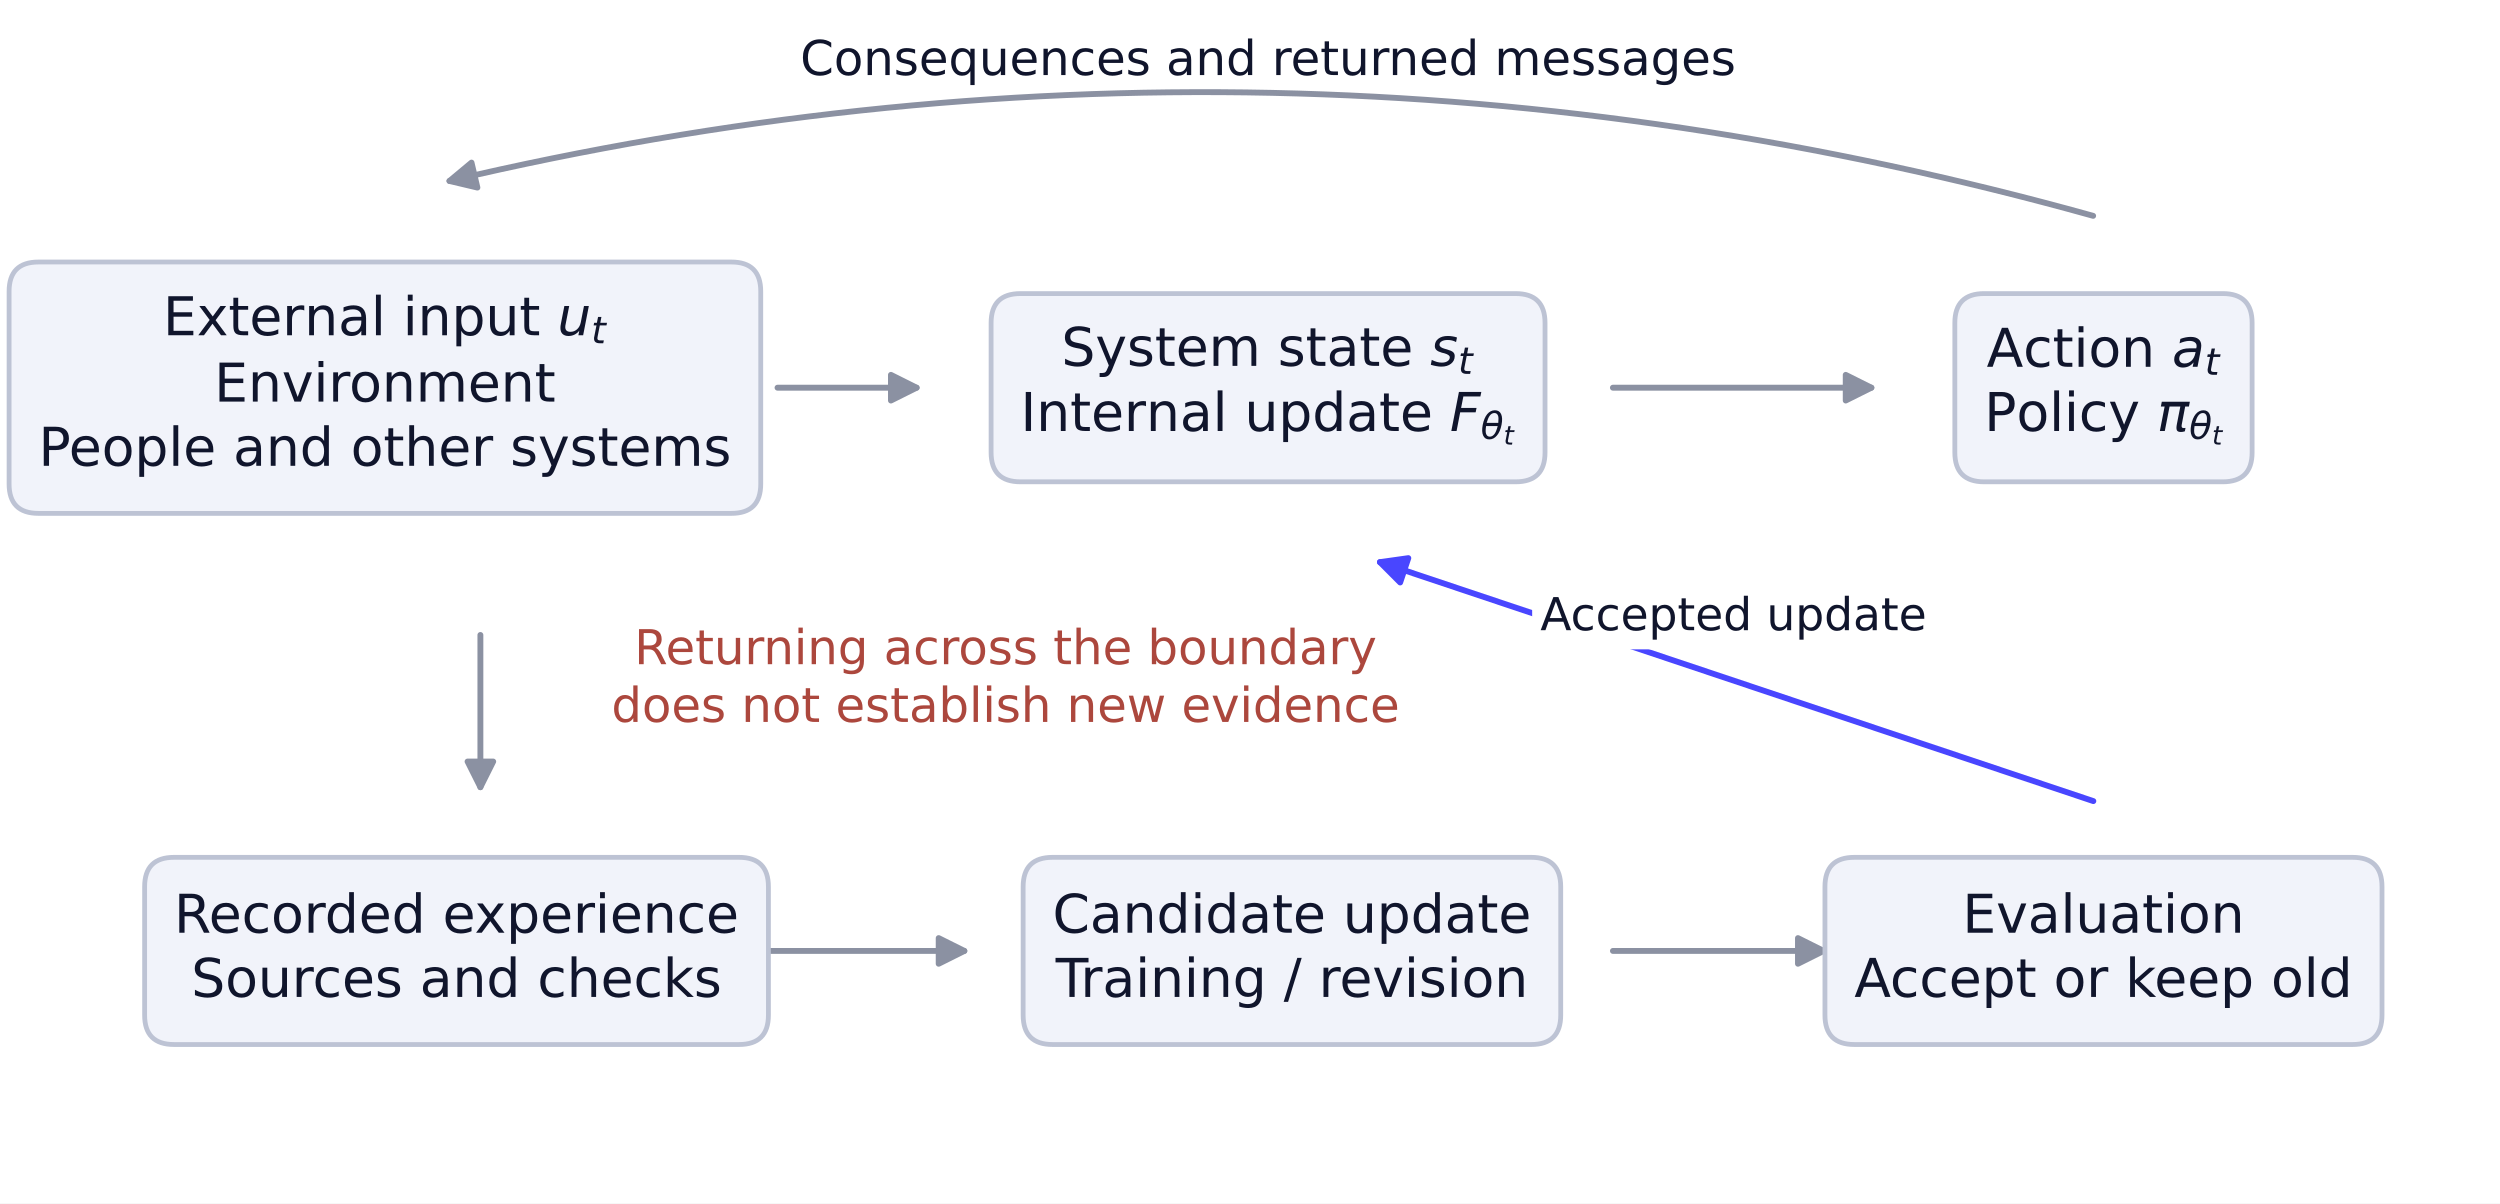
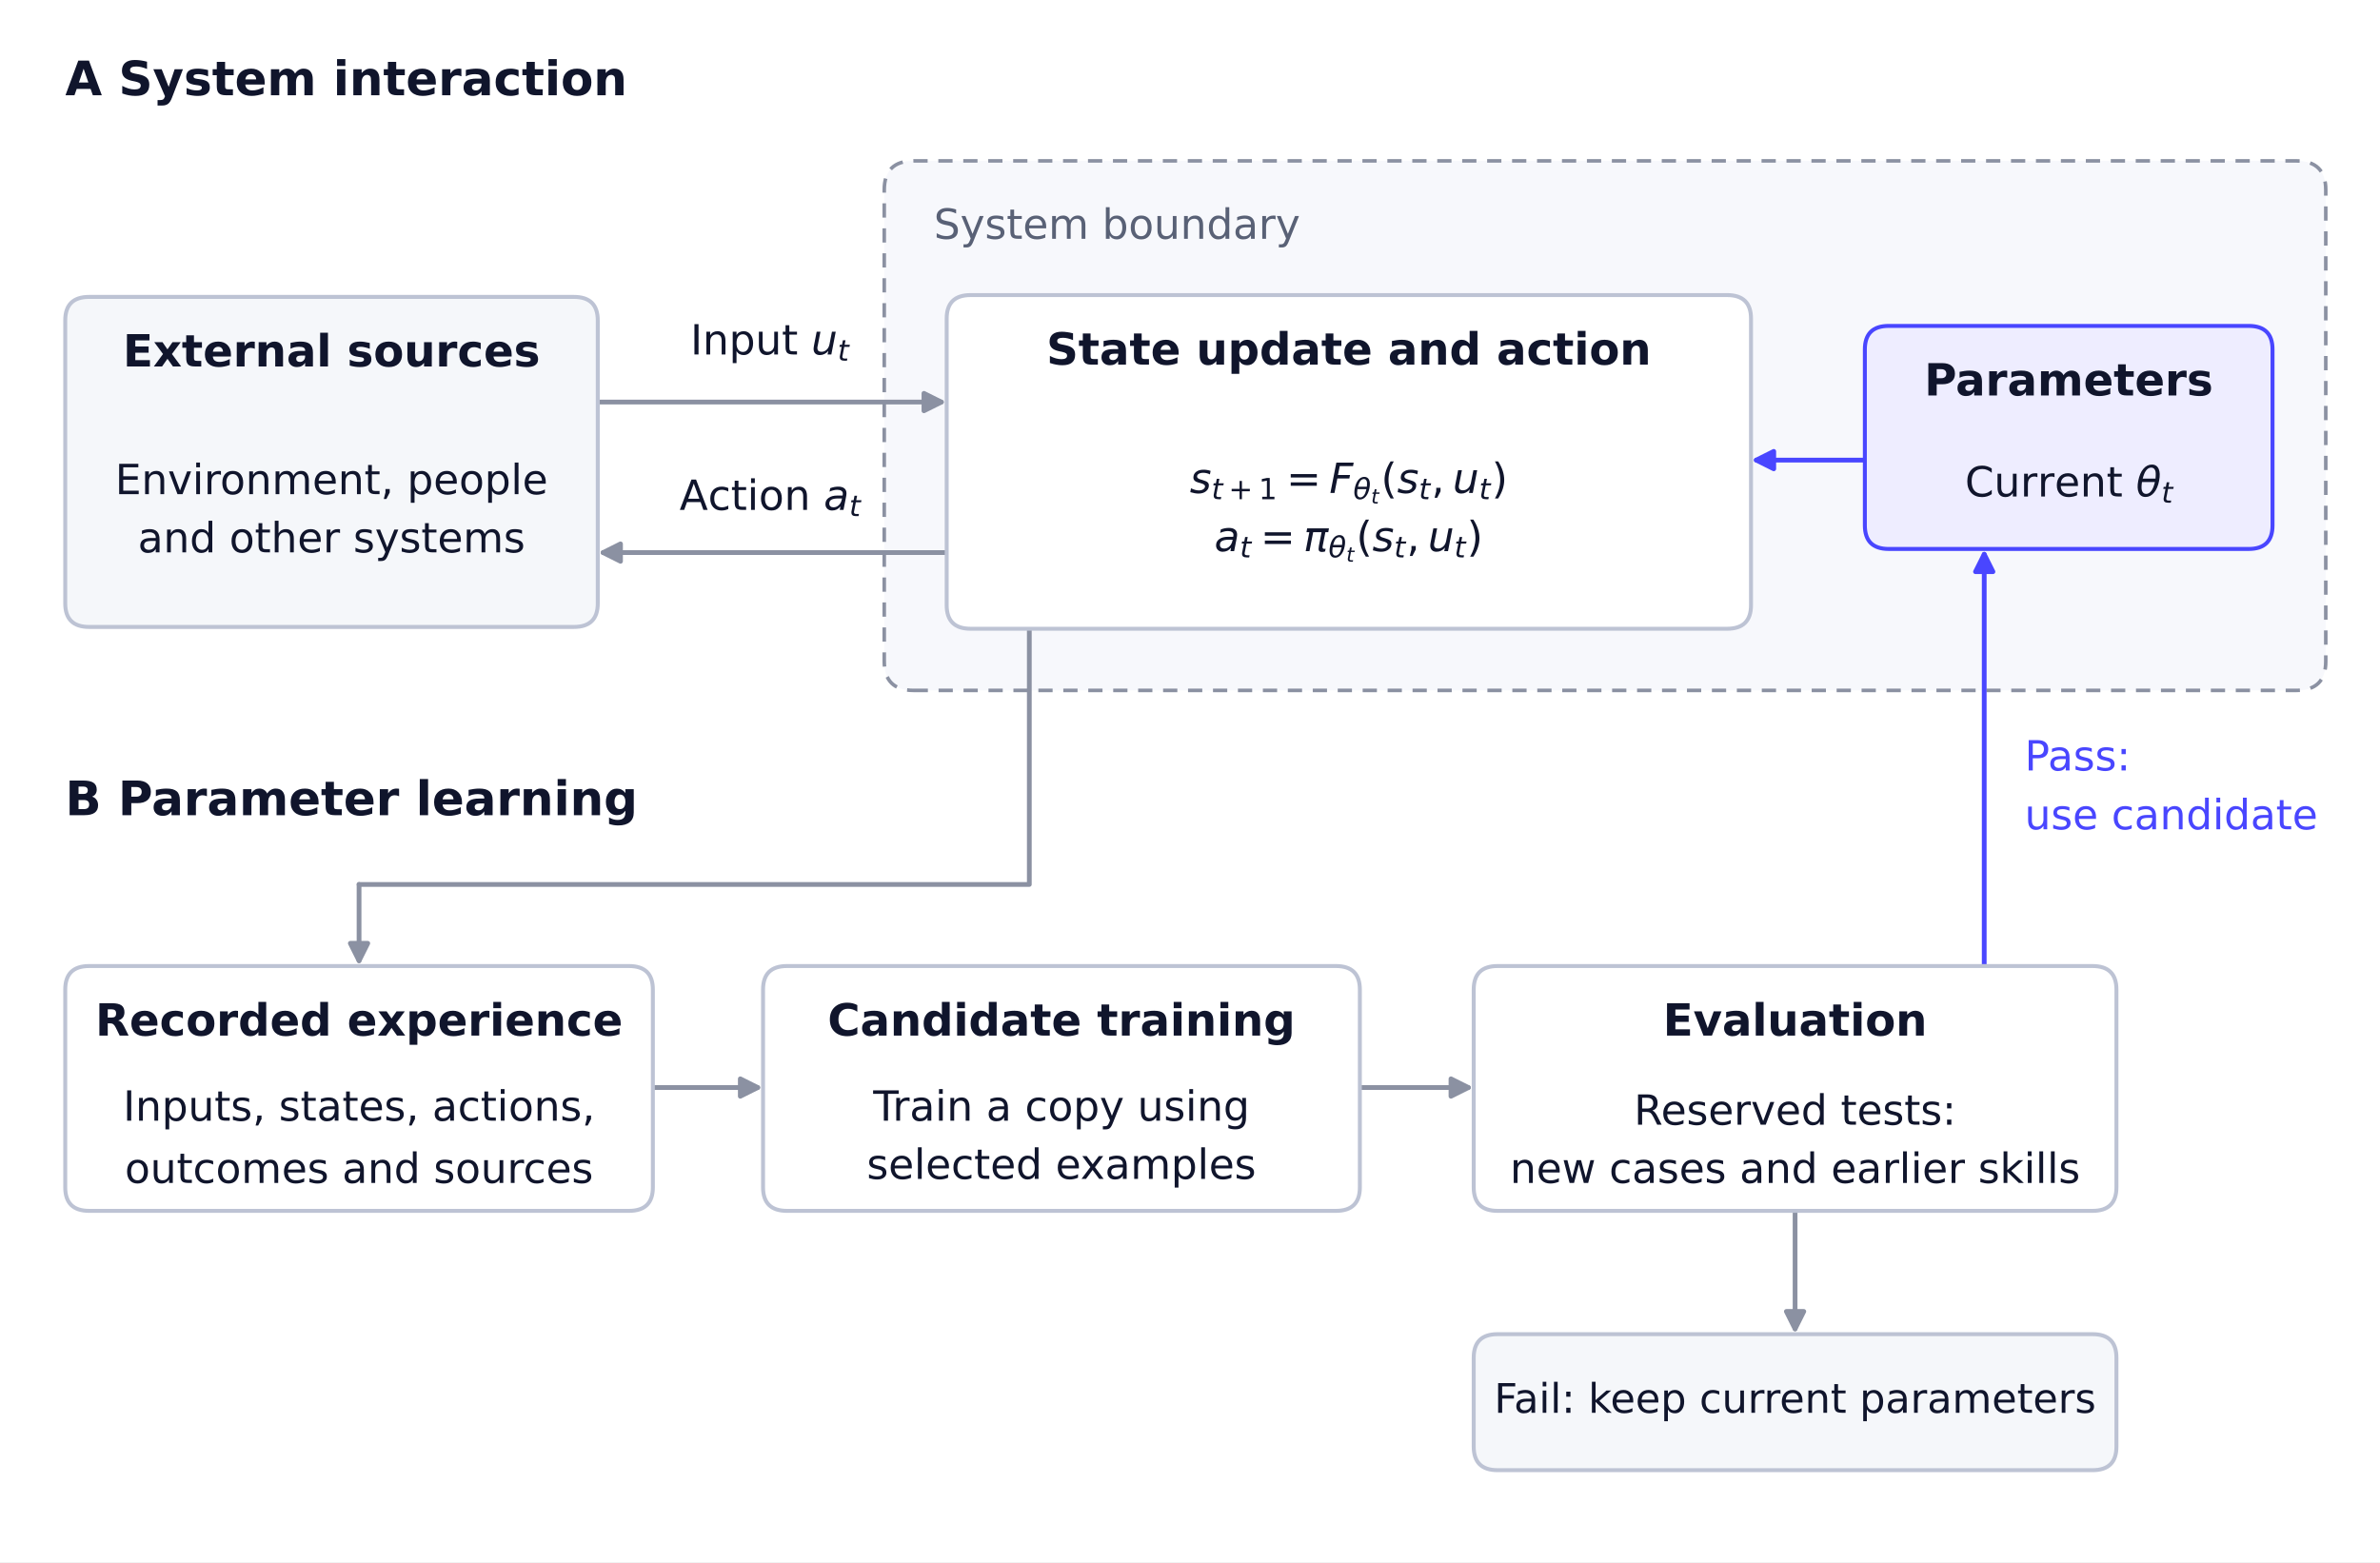
- <svg xmlns="http://www.w3.org/2000/svg" width="467.555pt" height="225.072pt" viewBox="0 0 467.555 225.072" version="1.1">
+ <svg xmlns="http://www.w3.org/2000/svg" width="601.056pt" height="394.56pt" viewBox="0 0 601.056 394.56" version="1.1">
  <defs>
    <style type="text/css">*{stroke-linejoin: round; stroke-linecap: butt}</style>
  </defs>
  <g id="figure_1">
    <g id="patch_1">
-       <path d="M 0 225.072  L 467.555 225.072  L 467.555 -0  L 0 -0  z " style="fill: #ffffff" />
+       <path d="M 0 394.56  L 601.056 394.56  L 601.056 0  L 0 0  z " style="fill: #ffffff" />
    </g>
    <g id="axes_1">
      <g id="patch_2">
-         <path d="M 145.414 72.508  Q 159.035 72.508 171.427 72.508  " clip-path="url(#p502bf21800)" style="fill: none; stroke: #8b91a2; stroke-width: 1.1; stroke-linecap: round" />
-         <path d="M 166.627 70.108  L 171.427 72.508  L 166.627 74.908  z " clip-path="url(#p502bf21800)" style="fill: #8b91a2; stroke: #8b91a2; stroke-width: 1.1; stroke-linecap: round" />
+         <path d="M 230.732 174.379  L 579.943 174.379  Q 587.363 174.379 587.363 167.05  L 587.363 47.964  Q 587.363 40.636 579.943 40.636  L 230.732 40.636  Q 223.312 40.636 223.312 47.964  L 223.312 167.05  Q 223.312 174.379 230.732 174.379  z " clip-path="url(#pf8fcca167d)" style="fill: #f7f8fc; stroke-dasharray: 3.6,2.7; stroke-dashoffset: 0; stroke: #8b91a2; stroke-width: 0.9; stroke-linejoin: miter" />
      </g>
      <g id="patch_3">
-         <path d="M 301.649 72.508  Q 326.435 72.508 349.991 72.508  " clip-path="url(#p502bf21800)" style="fill: none; stroke: #8b91a2; stroke-width: 1.1; stroke-linecap: round" />
-         <path d="M 345.191 70.108  L 349.991 72.508  L 345.191 74.908  z " clip-path="url(#p502bf21800)" style="fill: #8b91a2; stroke: #8b91a2; stroke-width: 1.1; stroke-linecap: round" />
+         <path d="M 150.966 101.553  Q 195.023 101.553 237.738 101.553  " clip-path="url(#pf8fcca167d)" style="fill: none; stroke: #8b91a2; stroke-width: 1.2; stroke-linecap: round" />
+         <path d="M 233.338 99.353  L 237.738 101.553  L 233.338 103.753  z " clip-path="url(#pf8fcca167d)" style="fill: #8b91a2; stroke: #8b91a2; stroke-width: 1.2; stroke-linecap: round" />
      </g>
      <g id="patch_4">
-         <path d="M 391.465 40.367  Q 237.966 -2.374 84.061 33.844  " clip-path="url(#p502bf21800)" style="fill: none; stroke: #8b91a2; stroke-width: 1.1; stroke-linecap: round" />
-         <path d="M 89.283 35.081  L 84.061 33.844  L 88.183 30.408  z " clip-path="url(#p502bf21800)" style="fill: #8b91a2; stroke: #8b91a2; stroke-width: 1.1; stroke-linecap: round" />
+         <path d="M 239.08 139.569  Q 195.023 139.569 152.307 139.569  " clip-path="url(#pf8fcca167d)" style="fill: none; stroke: #8b91a2; stroke-width: 1.2; stroke-linecap: round" />
+         <path d="M 156.707 141.769  L 152.307 139.569  L 156.707 137.369  z " clip-path="url(#pf8fcca167d)" style="fill: #8b91a2; stroke: #8b91a2; stroke-width: 1.2; stroke-linecap: round" />
      </g>
      <g id="patch_5">
-         <path d="M 140.95 177.844  Q 161.268 177.844 180.356 177.844  " clip-path="url(#p502bf21800)" style="fill: none; stroke: #8b91a2; stroke-width: 1.1; stroke-linecap: round" />
-         <path d="M 175.556 175.444  L 180.356 177.844  L 175.556 180.244  z " clip-path="url(#p502bf21800)" style="fill: #8b91a2; stroke: #8b91a2; stroke-width: 1.1; stroke-linecap: round" />
+         <path d="M 470.96 116.21  Q 456.583 116.21 443.548 116.21  " clip-path="url(#pf8fcca167d)" style="fill: none; stroke: #4946ff; stroke-width: 1.2; stroke-linecap: round" />
+         <path d="M 447.948 118.41  L 443.548 116.21  L 447.948 114.01  z " clip-path="url(#pf8fcca167d)" style="fill: #4946ff; stroke: #4946ff; stroke-width: 1.2; stroke-linecap: round" />
+       </g>
+       <g id="line2d_1">
+         <path d="M 259.949 158.806  L 259.949 223.387  L 90.677 223.387  " clip-path="url(#pf8fcca167d)" style="fill: none; stroke: #8b91a2; stroke-width: 1.2; stroke-linecap: round" />
      </g>
      <g id="patch_6">
-         <path d="M 301.654 177.844  Q 321.972 177.844 341.06 177.844  " clip-path="url(#p502bf21800)" style="fill: none; stroke: #8b91a2; stroke-width: 1.1; stroke-linecap: round" />
-         <path d="M 336.26 175.444  L 341.06 177.844  L 336.26 180.244  z " clip-path="url(#p502bf21800)" style="fill: #8b91a2; stroke: #8b91a2; stroke-width: 1.1; stroke-linecap: round" />
+         <path d="M 90.677 223.387  Q 90.677 233.693 90.677 242.657  " clip-path="url(#pf8fcca167d)" style="fill: none; stroke: #8b91a2; stroke-width: 1.2; stroke-linecap: round" />
+         <path d="M 92.877 238.257  L 90.677 242.657  L 88.477 238.257  z " clip-path="url(#pf8fcca167d)" style="fill: #8b91a2; stroke: #8b91a2; stroke-width: 1.2; stroke-linecap: round" />
      </g>
      <g id="patch_7">
-         <path d="M 89.844 118.753  Q 89.844 133.605 89.844 147.226  " clip-path="url(#p502bf21800)" style="fill: none; stroke: #8b91a2; stroke-width: 1.1; stroke-linecap: round" />
-         <path d="M 92.243 142.426  L 89.844 147.226  L 87.444 142.426  z " clip-path="url(#p502bf21800)" style="fill: #8b91a2; stroke: #8b91a2; stroke-width: 1.1; stroke-linecap: round" />
+         <path d="M 164.878 274.686  Q 178.791 274.686 191.362 274.686  " clip-path="url(#pf8fcca167d)" style="fill: none; stroke: #8b91a2; stroke-width: 1.2; stroke-linecap: round" />
+         <path d="M 186.962 272.486  L 191.362 274.686  L 186.962 276.886  z " clip-path="url(#pf8fcca167d)" style="fill: #8b91a2; stroke: #8b91a2; stroke-width: 1.2; stroke-linecap: round" />
      </g>
      <g id="patch_8">
-         <path d="M 391.499 149.822  Q 324.203 127.283 258.073 105.134  " clip-path="url(#p502bf21800)" style="fill: none; stroke: #4946ff; stroke-width: 1.1; stroke-linecap: round" />
-         <path d="M 261.862 108.935  L 258.073 105.134  L 263.387 104.383  z " clip-path="url(#p502bf21800)" style="fill: #4946ff; stroke: #4946ff; stroke-width: 1.1; stroke-linecap: round" />
+         <path d="M 343.426 274.686  Q 357.802 274.686 370.837 274.686  " clip-path="url(#pf8fcca167d)" style="fill: none; stroke: #8b91a2; stroke-width: 1.2; stroke-linecap: round" />
+         <path d="M 366.437 272.486  L 370.837 274.686  L 366.437 276.886  z " clip-path="url(#pf8fcca167d)" style="fill: #8b91a2; stroke: #8b91a2; stroke-width: 1.2; stroke-linecap: round" />
+       </g>
+       <g id="patch_9">
+         <path d="M 501.104 243.998  Q 501.104 191.326 501.104 139.995  " clip-path="url(#pf8fcca167d)" style="fill: none; stroke: #4946ff; stroke-width: 1.2; stroke-linecap: round" />
+         <path d="M 498.904 144.395  L 501.104 139.995  L 503.304 144.395  z " clip-path="url(#pf8fcca167d)" style="fill: #4946ff; stroke: #4946ff; stroke-width: 1.2; stroke-linecap: round" />
+       </g>
+       <g id="patch_10">
+         <path d="M 453.337 305.832  Q 453.337 321.405 453.337 335.636  " clip-path="url(#pf8fcca167d)" style="fill: none; stroke: #8b91a2; stroke-width: 1.2; stroke-linecap: round" />
+         <path d="M 455.537 331.236  L 453.337 335.636  L 451.137 331.236  z " clip-path="url(#pf8fcca167d)" style="fill: #8b91a2; stroke: #8b91a2; stroke-width: 1.2; stroke-linecap: round" />
+       </g>
+       <g id="patch_11">
+         <path d="M 22.504 158.348  L 144.937 158.348  Q 150.966 158.348 150.966 152.394  L 150.966 80.942  Q 150.966 74.988 144.937 74.988  L 22.504 74.988  Q 16.475 74.988 16.475 80.942  L 16.475 152.394  Q 16.475 158.348 22.504 158.348  z " clip-path="url(#pf8fcca167d)" style="fill: #f5f7fa; stroke: #bdc3d4; stroke-linejoin: miter" />
+       </g>
+       <g id="patch_12">
+         <path d="M 245.109 158.806  L 436.178 158.806  Q 442.207 158.806 442.207 152.852  L 442.207 80.484  Q 442.207 74.53 436.178 74.53  L 245.109 74.53  Q 239.08 74.53 239.08 80.484  L 239.08 152.852  Q 239.08 158.806 245.109 158.806  z " clip-path="url(#pf8fcca167d)" style="fill: #ffffff; stroke: #bdc3d4; stroke-linejoin: miter" />
+       </g>
+       <g id="patch_13">
+         <path d="M 476.989 138.653  L 567.885 138.653  Q 573.914 138.653 573.914 132.699  L 573.914 88.27  Q 573.914 82.316 567.885 82.316  L 476.989 82.316  Q 470.96 82.316 470.96 88.27  L 470.96 132.699  Q 470.96 138.653 476.989 138.653  z " clip-path="url(#pf8fcca167d)" style="fill: #eeedff; stroke: #4946ff; stroke-linejoin: miter" />
+       </g>
+       <g id="patch_14">
+         <path d="M 22.504 305.832  L 158.849 305.832  Q 164.878 305.832 164.878 299.877  L 164.878 249.953  Q 164.878 243.998 158.849 243.998  L 22.504 243.998  Q 16.475 243.998 16.475 249.953  L 16.475 299.877  Q 16.475 305.832 22.504 305.832  z " clip-path="url(#pf8fcca167d)" style="fill: #ffffff; stroke: #bdc3d4; stroke-linejoin: miter" />
+       </g>
+       <g id="patch_15">
+         <path d="M 198.733 305.832  L 337.397 305.832  Q 343.426 305.832 343.426 299.877  L 343.426 249.953  Q 343.426 243.998 337.397 243.998  L 198.733 243.998  Q 192.704 243.998 192.704 249.953  L 192.704 299.877  Q 192.704 305.832 198.733 305.832  z " clip-path="url(#pf8fcca167d)" style="fill: #ffffff; stroke: #bdc3d4; stroke-linejoin: miter" />
+       </g>
+       <g id="patch_16">
+         <path d="M 378.208 305.832  L 528.466 305.832  Q 534.495 305.832 534.495 299.877  L 534.495 249.953  Q 534.495 243.998 528.466 243.998  L 378.208 243.998  Q 372.179 243.998 372.179 249.953  L 372.179 299.877  Q 372.179 305.832 378.208 305.832  z " clip-path="url(#pf8fcca167d)" style="fill: #ffffff; stroke: #bdc3d4; stroke-linejoin: miter" />
+       </g>
+       <g id="patch_17">
+         <path d="M 378.208 371.329  L 528.466 371.329  Q 534.495 371.329 534.495 365.375  L 534.495 342.932  Q 534.495 336.977 528.466 336.977  L 378.208 336.977  Q 372.179 336.977 372.179 342.932  L 372.179 365.375  Q 372.179 371.329 378.208 371.329  z " clip-path="url(#pf8fcca167d)" style="fill: #f5f7fa; stroke: #bdc3d4; stroke-linejoin: miter" />
      </g>
      <g id="text_1">
-         <g id="patch_9">
-           <path d="M 7.2 96.013  L 136.775 96.013  Q 142.275 96.013 142.275 90.513  L 142.275 54.503  Q 142.275 49.003 136.775 49.003  L 7.2 49.003  Q 1.7 49.003 1.7 54.503  L 1.7 90.513  Q 1.7 96.013 7.2 96.013  z " style="fill: #f1f3fa; stroke: #bdc3d4; stroke-width: 0.9; stroke-linejoin: miter" />
-         </g>
-         <g style="fill: #10152c" transform="translate(30.4875 63.10441)">
-           <text>
-             <tspan x="0" y="-0.406" style="font-size: 10px; font-family: 'DejaVu Sans'; fill: #10152c">E</tspan>
-             <tspan x="6.318" y="-0.406" style="font-size: 10px; font-family: 'DejaVu Sans'; fill: #10152c">x</tspan>
-             <tspan x="12.236" y="-0.406" style="font-size: 10px; font-family: 'DejaVu Sans'; fill: #10152c">t</tspan>
-             <tspan x="16.157" y="-0.406" style="font-size: 10px; font-family: 'DejaVu Sans'; fill: #10152c">e</tspan>
-             <tspan x="22.31" y="-0.406" style="font-size: 10px; font-family: 'DejaVu Sans'; fill: #10152c">r</tspan>
-             <tspan x="26.421" y="-0.406" style="font-size: 10px; font-family: 'DejaVu Sans'; fill: #10152c">n</tspan>
-             <tspan x="32.759" y="-0.406" style="font-size: 10px; font-family: 'DejaVu Sans'; fill: #10152c">a</tspan>
-             <tspan x="38.887" y="-0.406" style="font-size: 10px; font-family: 'DejaVu Sans'; fill: #10152c">l</tspan>
-             <tspan x="41.665" y="-0.406" style="font-size: 10px; font-family: 'DejaVu Sans'; fill: #10152c"> </tspan>
-             <tspan x="44.844" y="-0.406" style="font-size: 10px; font-family: 'DejaVu Sans'; fill: #10152c">i</tspan>
-             <tspan x="47.622" y="-0.406" style="font-size: 10px; font-family: 'DejaVu Sans'; fill: #10152c">n</tspan>
-             <tspan x="53.96" y="-0.406" style="font-size: 10px; font-family: 'DejaVu Sans'; fill: #10152c">p</tspan>
-             <tspan x="60.308" y="-0.406" style="font-size: 10px; font-family: 'DejaVu Sans'; fill: #10152c">u</tspan>
-             <tspan x="66.646" y="-0.406" style="font-size: 10px; font-family: 'DejaVu Sans'; fill: #10152c">t</tspan>
-             <tspan x="70.566" y="-0.406" style="font-size: 10px; font-family: 'DejaVu Sans'; fill: #10152c"> </tspan>
-             <tspan x="73.745" y="-0.406" style="font-style: oblique; font-size: 10px; font-family: 'DejaVu Sans'; fill: #10152c">u</tspan>
-             <tspan x="80.083" y="1.094" style="font-style: oblique; font-size: 7px; font-family: 'DejaVu Sans'; fill: #10152c">t</tspan>
-           </text>
-         </g>
-         <text style="font-size: 10px; font-family: 'DejaVu Sans'; fill: #10152c" transform="translate(40.06172 75.10715)">Environment</text>
-         <text style="font-size: 10px; font-family: 'DejaVu Sans'; fill: #10152c" transform="translate(7.2 87.10988)">People and other systems</text>
+         <text style="font-weight: 700; font-size: 12px; font-family: 'DejaVu Sans'; text-anchor: start; fill: #10152c" x="16.475" y="24.058" transform="rotate(-0 16.47519 24.05838)">A  System interaction</text>
      </g>
      <g id="text_2">
-         <g id="patch_10">
-           <path d="M 190.856 90.11  L 283.455 90.11  Q 288.955 90.11 288.955 84.61  L 288.955 60.406  Q 288.955 54.906 283.455 54.906  L 190.856 54.906  Q 185.356 54.906 185.356 60.406  L 185.356 84.61  Q 185.356 90.11 190.856 90.11  z " style="fill: #f1f3fa; stroke: #bdc3d4; stroke-width: 0.9; stroke-linejoin: miter" />
-         </g>
-         <g style="fill: #10152c" transform="translate(198.5055 69.005)">
-           <text>
-             <tspan x="0" y="-0.578" style="font-size: 10px; font-family: 'DejaVu Sans'; fill: #10152c">S</tspan>
-             <tspan x="6.348" y="-0.578" style="font-size: 10px; font-family: 'DejaVu Sans'; fill: #10152c">y</tspan>
-             <tspan x="12.266" y="-0.578" style="font-size: 10px; font-family: 'DejaVu Sans'; fill: #10152c">s</tspan>
-             <tspan x="17.476" y="-0.578" style="font-size: 10px; font-family: 'DejaVu Sans'; fill: #10152c">t</tspan>
-             <tspan x="21.396" y="-0.578" style="font-size: 10px; font-family: 'DejaVu Sans'; fill: #10152c">e</tspan>
-             <tspan x="27.549" y="-0.578" style="font-size: 10px; font-family: 'DejaVu Sans'; fill: #10152c">m</tspan>
-             <tspan x="37.29" y="-0.578" style="font-size: 10px; font-family: 'DejaVu Sans'; fill: #10152c"> </tspan>
-             <tspan x="40.469" y="-0.578" style="font-size: 10px; font-family: 'DejaVu Sans'; fill: #10152c">s</tspan>
-             <tspan x="45.679" y="-0.578" style="font-size: 10px; font-family: 'DejaVu Sans'; fill: #10152c">t</tspan>
-             <tspan x="49.6" y="-0.578" style="font-size: 10px; font-family: 'DejaVu Sans'; fill: #10152c">a</tspan>
-             <tspan x="55.728" y="-0.578" style="font-size: 10px; font-family: 'DejaVu Sans'; fill: #10152c">t</tspan>
-             <tspan x="59.648" y="-0.578" style="font-size: 10px; font-family: 'DejaVu Sans'; fill: #10152c">e</tspan>
-             <tspan x="65.801" y="-0.578" style="font-size: 10px; font-family: 'DejaVu Sans'; fill: #10152c"> </tspan>
-             <tspan x="68.979" y="-0.578" style="font-style: oblique; font-size: 10px; font-family: 'DejaVu Sans'; fill: #10152c">s</tspan>
-             <tspan x="74.189" y="0.922" style="font-style: oblique; font-size: 7px; font-family: 'DejaVu Sans'; fill: #10152c">t</tspan>
-           </text>
-         </g>
-         <g style="fill: #10152c" transform="translate(190.8555 81.0093)">
-           <text>
-             <tspan x="0" y="-0.406" style="font-size: 10px; font-family: 'DejaVu Sans'; fill: #10152c">I</tspan>
-             <tspan x="2.949" y="-0.406" style="font-size: 10px; font-family: 'DejaVu Sans'; fill: #10152c">n</tspan>
-             <tspan x="9.287" y="-0.406" style="font-size: 10px; font-family: 'DejaVu Sans'; fill: #10152c">t</tspan>
-             <tspan x="13.208" y="-0.406" style="font-size: 10px; font-family: 'DejaVu Sans'; fill: #10152c">e</tspan>
-             <tspan x="19.36" y="-0.406" style="font-size: 10px; font-family: 'DejaVu Sans'; fill: #10152c">r</tspan>
-             <tspan x="23.472" y="-0.406" style="font-size: 10px; font-family: 'DejaVu Sans'; fill: #10152c">n</tspan>
-             <tspan x="29.81" y="-0.406" style="font-size: 10px; font-family: 'DejaVu Sans'; fill: #10152c">a</tspan>
-             <tspan x="35.938" y="-0.406" style="font-size: 10px; font-family: 'DejaVu Sans'; fill: #10152c">l</tspan>
-             <tspan x="38.716" y="-0.406" style="font-size: 10px; font-family: 'DejaVu Sans'; fill: #10152c"> </tspan>
-             <tspan x="41.895" y="-0.406" style="font-size: 10px; font-family: 'DejaVu Sans'; fill: #10152c">u</tspan>
-             <tspan x="48.232" y="-0.406" style="font-size: 10px; font-family: 'DejaVu Sans'; fill: #10152c">p</tspan>
-             <tspan x="54.58" y="-0.406" style="font-size: 10px; font-family: 'DejaVu Sans'; fill: #10152c">d</tspan>
-             <tspan x="60.928" y="-0.406" style="font-size: 10px; font-family: 'DejaVu Sans'; fill: #10152c">a</tspan>
-             <tspan x="67.056" y="-0.406" style="font-size: 10px; font-family: 'DejaVu Sans'; fill: #10152c">t</tspan>
-             <tspan x="70.977" y="-0.406" style="font-size: 10px; font-family: 'DejaVu Sans'; fill: #10152c">e</tspan>
-             <tspan x="77.129" y="-0.406" style="font-size: 10px; font-family: 'DejaVu Sans'; fill: #10152c"> </tspan>
-             <tspan x="80.308" y="-0.406" style="font-style: oblique; font-size: 10px; font-family: 'DejaVu Sans'; fill: #10152c">F</tspan>
-             <tspan x="86.06" y="1.094" style="font-style: oblique; font-size: 7px; font-family: 'DejaVu Sans'; fill: #10152c">θ</tspan>
-             <tspan x="90.342" y="2.144" style="font-style: oblique; font-size: 4.9px; font-family: 'DejaVu Sans'; fill: #10152c">t</tspan>
-           </text>
-         </g>
+         <text style="font-size: 10.5px; font-family: 'DejaVu Sans'; text-anchor: start; fill: #596176" x="235.834" y="60.311" transform="rotate(-0 235.8335 60.3106)">System boundary</text>
      </g>
      <g id="text_3">
-         <g id="patch_11">
-           <path d="M 371.096 90.111  L 415.695 90.111  Q 421.195 90.111 421.195 84.611  L 421.195 60.405  Q 421.195 54.905 415.695 54.905  L 371.096 54.905  Q 365.596 54.905 365.596 60.405  L 365.596 84.611  Q 365.596 90.111 371.096 90.111  z " style="fill: #f1f3fa; stroke: #bdc3d4; stroke-width: 0.9; stroke-linejoin: miter" />
-         </g>
-         <g style="fill: #10152c" transform="translate(371.5455 69.00617)">
-           <text>
-             <tspan x="0" y="-0.406" style="font-size: 10px; font-family: 'DejaVu Sans'; fill: #10152c">A</tspan>
-             <tspan x="6.841" y="-0.406" style="font-size: 10px; font-family: 'DejaVu Sans'; fill: #10152c">c</tspan>
-             <tspan x="12.339" y="-0.406" style="font-size: 10px; font-family: 'DejaVu Sans'; fill: #10152c">t</tspan>
-             <tspan x="16.26" y="-0.406" style="font-size: 10px; font-family: 'DejaVu Sans'; fill: #10152c">i</tspan>
-             <tspan x="19.038" y="-0.406" style="font-size: 10px; font-family: 'DejaVu Sans'; fill: #10152c">o</tspan>
-             <tspan x="25.156" y="-0.406" style="font-size: 10px; font-family: 'DejaVu Sans'; fill: #10152c">n</tspan>
-             <tspan x="31.494" y="-0.406" style="font-size: 10px; font-family: 'DejaVu Sans'; fill: #10152c"> </tspan>
-             <tspan x="34.673" y="-0.406" style="font-style: oblique; font-size: 10px; font-family: 'DejaVu Sans'; fill: #10152c">a</tspan>
-             <tspan x="40.801" y="1.094" style="font-style: oblique; font-size: 7px; font-family: 'DejaVu Sans'; fill: #10152c">t</tspan>
-           </text>
-         </g>
-         <g style="fill: #10152c" transform="translate(371.0955 81.01047)">
-           <text>
-             <tspan x="0" y="-0.406" style="font-size: 10px; font-family: 'DejaVu Sans'; fill: #10152c">P</tspan>
-             <tspan x="6.03" y="-0.406" style="font-size: 10px; font-family: 'DejaVu Sans'; fill: #10152c">o</tspan>
-             <tspan x="12.148" y="-0.406" style="font-size: 10px; font-family: 'DejaVu Sans'; fill: #10152c">l</tspan>
-             <tspan x="14.927" y="-0.406" style="font-size: 10px; font-family: 'DejaVu Sans'; fill: #10152c">i</tspan>
-             <tspan x="17.705" y="-0.406" style="font-size: 10px; font-family: 'DejaVu Sans'; fill: #10152c">c</tspan>
-             <tspan x="23.203" y="-0.406" style="font-size: 10px; font-family: 'DejaVu Sans'; fill: #10152c">y</tspan>
-             <tspan x="29.121" y="-0.406" style="font-size: 10px; font-family: 'DejaVu Sans'; fill: #10152c"> </tspan>
-             <tspan x="32.3" y="-0.406" style="font-style: oblique; font-size: 10px; font-family: 'DejaVu Sans'; fill: #10152c">π</tspan>
-             <tspan x="38.32" y="1.094" style="font-style: oblique; font-size: 7px; font-family: 'DejaVu Sans'; fill: #10152c">θ</tspan>
-             <tspan x="42.603" y="2.144" style="font-style: oblique; font-size: 4.9px; font-family: 'DejaVu Sans'; fill: #10152c">t</tspan>
-           </text>
-         </g>
+         <text style="font-weight: 700; font-size: 11.2px; font-family: 'DejaVu Sans'; text-anchor: middle; fill: #10152c" x="83.72" y="92.554" transform="rotate(-0 83.72035 92.55415)">External sources</text>
      </g>
      <g id="text_4">
-         <text style="font-size: 9px; font-family: 'DejaVu Sans'; text-anchor: middle; fill: #10152c" x="237.155" y="14.039" transform="rotate(-0 237.1555 14.03859)">Consequences and returned messages</text>
+         <text style="font-size: 10.5px; font-family: 'DejaVu Sans'; fill: #10152c" transform="translate(29.06375 124.8108)">Environment, people</text>
+         <text style="font-size: 10.5px; font-family: 'DejaVu Sans'; fill: #10152c" transform="translate(34.80511 139.5108)">and other systems</text>
      </g>
      <g id="text_5">
-         <g id="patch_12">
-           <path d="M 32.547 195.347  L 138.212 195.347  Q 143.712 195.347 143.712 189.847  L 143.712 165.842  Q 143.712 160.342 138.212 160.342  L 32.547 160.342  Q 27.047 160.342 27.047 165.842  L 27.047 189.847  Q 27.047 195.347 32.547 195.347  z " style="fill: #f1f3fa; stroke: #bdc3d4; stroke-width: 0.9; stroke-linejoin: miter" />
-         </g>
-         <text style="font-size: 10px; font-family: 'DejaVu Sans'; fill: #10152c" transform="translate(32.54747 174.441)">Recorded experience</text>
-         <text style="font-size: 10px; font-family: 'DejaVu Sans'; fill: #10152c" transform="translate(35.77247 186.4437)">Sources and checks</text>
+         <text style="font-weight: 700; font-size: 11.2px; font-family: 'DejaVu Sans'; text-anchor: middle; fill: #10152c" x="340.643" y="92.096" transform="rotate(-0 340.6432 92.09613)">State update and action</text>
      </g>
      <g id="text_6">
-         <g id="patch_13">
-           <path d="M 196.85 195.347  L 286.389 195.347  Q 291.889 195.347 291.889 189.847  L 291.889 165.842  Q 291.889 160.342 286.389 160.342  L 196.85 160.342  Q 191.35 160.342 191.35 165.842  L 191.35 189.847  Q 191.35 195.347 196.85 195.347  z " style="fill: #f1f3fa; stroke: #bdc3d4; stroke-width: 0.9; stroke-linejoin: miter" />
-         </g>
-         <text style="font-size: 10px; font-family: 'DejaVu Sans'; fill: #10152c" transform="translate(196.85 174.441)">Candidate update</text>
-         <text style="font-size: 10px; font-family: 'DejaVu Sans'; fill: #10152c" transform="translate(197.4367 186.4437)">Training / revision</text>
+         <g style="fill: #10152c" transform="translate(300.4807 124.5384)">
+           <text>
+             <tspan x="0" y="-0.031" style="font-style: oblique; font-size: 10.5px; font-family: 'DejaVu Sans'; fill: #10152c">s</tspan>
+             <tspan x="35.227" y="-0.031" style="font-style: oblique; font-size: 10.5px; font-family: 'DejaVu Sans'; fill: #10152c">F</tspan>
+             <tspan x="52.366" y="-0.031" style="font-style: oblique; font-size: 10.5px; font-family: 'DejaVu Sans'; fill: #10152c">s</tspan>
+             <tspan x="66.388" y="-0.031" style="font-style: oblique; font-size: 10.5px; font-family: 'DejaVu Sans'; fill: #10152c">u</tspan>
+             <tspan x="5.47" y="1.544" style="font-style: oblique; font-size: 7.35px; font-family: 'DejaVu Sans'; fill: #10152c">t</tspan>
+             <tspan x="41.267" y="1.544" style="font-style: oblique; font-size: 7.35px; font-family: 'DejaVu Sans'; fill: #10152c">θ</tspan>
+             <tspan x="57.836" y="1.544" style="font-style: oblique; font-size: 7.35px; font-family: 'DejaVu Sans'; fill: #10152c">t</tspan>
+             <tspan x="73.043" y="1.544" style="font-style: oblique; font-size: 7.35px; font-family: 'DejaVu Sans'; fill: #10152c">t</tspan>
+             <tspan x="9.784" y="1.544" style="font-size: 7.35px; font-family: 'DejaVu Sans'; fill: #10152c">+</tspan>
+             <tspan x="17.375" y="1.544" style="font-size: 7.35px; font-family: 'DejaVu Sans'; fill: #10152c">1</tspan>
+             <tspan x="24.384" y="-0.031" style="font-size: 10.5px; font-family: 'DejaVu Sans'; fill: #10152c">=</tspan>
+             <tspan x="48.269" y="-0.031" style="font-size: 10.5px; font-family: 'DejaVu Sans'; fill: #10152c">(</tspan>
+             <tspan x="61.005" y="-0.031" style="font-size: 10.5px; font-family: 'DejaVu Sans'; fill: #10152c">,</tspan>
+             <tspan x="76.212" y="-0.031" style="font-size: 10.5px; font-family: 'DejaVu Sans'; fill: #10152c">)</tspan>
+             <tspan x="45.764" y="2.646" style="font-style: oblique; font-size: 5.145px; font-family: 'DejaVu Sans'; fill: #10152c">t</tspan>
+           </text>
+         </g>
+         <g style="fill: #10152c" transform="translate(306.6757 139.2384)">
+           <text>
+             <tspan x="0" y="-0.031" style="font-style: oblique; font-size: 10.5px; font-family: 'DejaVu Sans'; fill: #10152c">a</tspan>
+             <tspan x="22.492" y="-0.031" style="font-style: oblique; font-size: 10.5px; font-family: 'DejaVu Sans'; fill: #10152c">π</tspan>
+             <tspan x="39.913" y="-0.031" style="font-style: oblique; font-size: 10.5px; font-family: 'DejaVu Sans'; fill: #10152c">s</tspan>
+             <tspan x="53.935" y="-0.031" style="font-style: oblique; font-size: 10.5px; font-family: 'DejaVu Sans'; fill: #10152c">u</tspan>
+             <tspan x="6.434" y="1.544" style="font-style: oblique; font-size: 7.35px; font-family: 'DejaVu Sans'; fill: #10152c">t</tspan>
+             <tspan x="28.814" y="1.544" style="font-style: oblique; font-size: 7.35px; font-family: 'DejaVu Sans'; fill: #10152c">θ</tspan>
+             <tspan x="45.383" y="1.544" style="font-style: oblique; font-size: 7.35px; font-family: 'DejaVu Sans'; fill: #10152c">t</tspan>
+             <tspan x="60.59" y="1.544" style="font-style: oblique; font-size: 7.35px; font-family: 'DejaVu Sans'; fill: #10152c">t</tspan>
+             <tspan x="11.649" y="-0.031" style="font-size: 10.5px; font-family: 'DejaVu Sans'; fill: #10152c">=</tspan>
+             <tspan x="35.816" y="-0.031" style="font-size: 10.5px; font-family: 'DejaVu Sans'; fill: #10152c">(</tspan>
+             <tspan x="48.552" y="-0.031" style="font-size: 10.5px; font-family: 'DejaVu Sans'; fill: #10152c">,</tspan>
+             <tspan x="63.759" y="-0.031" style="font-size: 10.5px; font-family: 'DejaVu Sans'; fill: #10152c">)</tspan>
+             <tspan x="33.311" y="2.646" style="font-style: oblique; font-size: 5.145px; font-family: 'DejaVu Sans'; fill: #10152c">t</tspan>
+           </text>
+         </g>
      </g>
      <g id="text_7">
-         <g id="patch_14">
-           <path d="M 346.804 195.347  L 439.987 195.347  Q 445.487 195.347 445.487 189.847  L 445.487 165.842  Q 445.487 160.342 439.987 160.342  L 346.804 160.342  Q 341.304 160.342 341.304 165.842  L 341.304 189.847  Q 341.304 195.347 346.804 195.347  z " style="fill: #f1f3fa; stroke: #bdc3d4; stroke-width: 0.9; stroke-linejoin: miter" />
-         </g>
-         <text style="font-size: 10px; font-family: 'DejaVu Sans'; fill: #10152c" transform="translate(367.0135 174.441)">Evaluation</text>
-         <text style="font-size: 10px; font-family: 'DejaVu Sans'; fill: #10152c" transform="translate(346.8041 186.4437)">Accept or keep old</text>
+         <text style="font-weight: 700; font-size: 11.2px; font-family: 'DejaVu Sans'; text-anchor: middle; fill: #10152c" x="522.437" y="99.882" transform="rotate(-0 522.437 99.8821)">Parameters</text>
      </g>
      <g id="text_8">
-         <g id="patch_15">
-           <path d="M 286.548 121.44  L 361.858 121.44  L 361.858 109.879  L 286.548 109.879  z " style="fill: #ffffff" />
-         </g>
-         <text style="font-size: 8.5px; font-family: 'DejaVu Sans'; text-anchor: middle; fill: #10152c" x="324.204" y="117.868" transform="rotate(-0 324.2035 117.8675)">Accepted update</text>
+         <g style="fill: #10152c" transform="translate(496.2395 126.3351)">
+           <text>
+             <tspan x="0" y="-0.938" style="font-size: 10.5px; font-family: 'DejaVu Sans'; fill: #10152c">C</tspan>
+             <tspan x="7.332" y="-0.938" style="font-size: 10.5px; font-family: 'DejaVu Sans'; fill: #10152c">u</tspan>
+             <tspan x="13.986" y="-0.938" style="font-size: 10.5px; font-family: 'DejaVu Sans'; fill: #10152c">r</tspan>
+             <tspan x="18.303" y="-0.938" style="font-size: 10.5px; font-family: 'DejaVu Sans'; fill: #10152c">r</tspan>
+             <tspan x="22.62" y="-0.938" style="font-size: 10.5px; font-family: 'DejaVu Sans'; fill: #10152c">e</tspan>
+             <tspan x="29.08" y="-0.938" style="font-size: 10.5px; font-family: 'DejaVu Sans'; fill: #10152c">n</tspan>
+             <tspan x="35.735" y="-0.938" style="font-size: 10.5px; font-family: 'DejaVu Sans'; fill: #10152c">t</tspan>
+             <tspan x="39.852" y="-0.938" style="font-size: 10.5px; font-family: 'DejaVu Sans'; fill: #10152c"> </tspan>
+             <tspan x="43.189" y="-0.938" style="font-style: oblique; font-size: 10.5px; font-family: 'DejaVu Sans'; fill: #10152c">θ</tspan>
+             <tspan x="49.614" y="0.637" style="font-style: oblique; font-size: 7.35px; font-family: 'DejaVu Sans'; fill: #10152c">t</tspan>
+           </text>
+         </g>
      </g>
      <g id="text_9">
-         <text style="font-size: 9px; font-family: 'DejaVu Sans'; fill: #ac473d" transform="translate(118.6179 124.2201)">Returning across the boundary</text>
-         <text style="font-size: 9px; font-family: 'DejaVu Sans'; fill: #ac473d" transform="translate(114.3457 135.0225)">does not establish new evidence</text>
+         <g style="fill: #10152c" transform="translate(174.3464 89.87002)">
+           <text>
+             <tspan x="0" y="-0.344" style="font-size: 10.5px; font-family: 'DejaVu Sans'; fill: #10152c">I</tspan>
+             <tspan x="3.097" y="-0.344" style="font-size: 10.5px; font-family: 'DejaVu Sans'; fill: #10152c">n</tspan>
+             <tspan x="9.751" y="-0.344" style="font-size: 10.5px; font-family: 'DejaVu Sans'; fill: #10152c">p</tspan>
+             <tspan x="16.417" y="-0.344" style="font-size: 10.5px; font-family: 'DejaVu Sans'; fill: #10152c">u</tspan>
+             <tspan x="23.071" y="-0.344" style="font-size: 10.5px; font-family: 'DejaVu Sans'; fill: #10152c">t</tspan>
+             <tspan x="27.188" y="-0.344" style="font-size: 10.5px; font-family: 'DejaVu Sans'; fill: #10152c"> </tspan>
+             <tspan x="30.526" y="-0.344" style="font-style: oblique; font-size: 10.5px; font-family: 'DejaVu Sans'; fill: #10152c">u</tspan>
+             <tspan x="37.181" y="1.231" style="font-style: oblique; font-size: 7.35px; font-family: 'DejaVu Sans'; fill: #10152c">t</tspan>
+           </text>
+         </g>
+       </g>
+       <g id="text_10">
+         <g style="fill: #10152c" transform="translate(171.6164 128.8021)">
+           <text>
+             <tspan x="0" y="-0.016" style="font-size: 10.5px; font-family: 'DejaVu Sans'; fill: #10152c">A</tspan>
+             <tspan x="7.183" y="-0.016" style="font-size: 10.5px; font-family: 'DejaVu Sans'; fill: #10152c">c</tspan>
+             <tspan x="12.956" y="-0.016" style="font-size: 10.5px; font-family: 'DejaVu Sans'; fill: #10152c">t</tspan>
+             <tspan x="17.073" y="-0.016" style="font-size: 10.5px; font-family: 'DejaVu Sans'; fill: #10152c">i</tspan>
+             <tspan x="19.99" y="-0.016" style="font-size: 10.5px; font-family: 'DejaVu Sans'; fill: #10152c">o</tspan>
+             <tspan x="26.414" y="-0.016" style="font-size: 10.5px; font-family: 'DejaVu Sans'; fill: #10152c">n</tspan>
+             <tspan x="33.069" y="-0.016" style="font-size: 10.5px; font-family: 'DejaVu Sans'; fill: #10152c"> </tspan>
+             <tspan x="36.406" y="-0.016" style="font-style: oblique; font-size: 10.5px; font-family: 'DejaVu Sans'; fill: #10152c">a</tspan>
+             <tspan x="42.841" y="1.559" style="font-style: oblique; font-size: 7.35px; font-family: 'DejaVu Sans'; fill: #10152c">t</tspan>
+           </text>
+         </g>
+       </g>
+       <g id="text_11">
+         <text style="font-weight: 700; font-size: 12px; font-family: 'DejaVu Sans'; text-anchor: start; fill: #10152c" x="16.475" y="205.894" transform="rotate(-0 16.47519 205.8939)">B  Parameter learning</text>
+       </g>
+       <g id="text_12">
+         <text style="font-weight: 700; font-size: 11.2px; font-family: 'DejaVu Sans'; text-anchor: middle; fill: #10152c" x="90.677" y="261.565" transform="rotate(-0 90.67674 261.565)">Recorded experience</text>
+       </g>
+       <g id="text_13">
+         <text style="font-size: 10.5px; font-family: 'DejaVu Sans'; fill: #10152c" transform="translate(31.07612 283.0581)">Inputs, states, actions,</text>
+         <text style="font-size: 10.5px; font-family: 'DejaVu Sans'; fill: #10152c" transform="translate(31.51745 298.7753)">outcomes and sources</text>
+       </g>
+       <g id="text_14">
+         <text style="font-weight: 700; font-size: 11.2px; font-family: 'DejaVu Sans'; text-anchor: middle; fill: #10152c" x="268.065" y="261.565" transform="rotate(-0 268.0648 261.565)">Candidate training</text>
+       </g>
+       <g id="text_15">
+         <text style="font-size: 10.5px; font-family: 'DejaVu Sans'; fill: #10152c" transform="translate(220.5261 283.0581)">Train a copy using</text>
+         <text style="font-size: 10.5px; font-family: 'DejaVu Sans'; fill: #10152c" transform="translate(218.9002 297.7581)">selected examples</text>
+       </g>
+       <g id="text_16">
+         <text style="font-weight: 700; font-size: 11.2px; font-family: 'DejaVu Sans'; text-anchor: middle; fill: #10152c" x="453.337" y="261.565" transform="rotate(-0 453.3368 261.565)">Evaluation</text>
+       </g>
+       <g id="text_17">
+         <text style="font-size: 10.5px; font-family: 'DejaVu Sans'; fill: #10152c" transform="translate(412.646 284.0753)">Reserved tests:</text>
+         <text style="font-size: 10.5px; font-family: 'DejaVu Sans'; fill: #10152c" transform="translate(381.3331 298.7753)">new cases and earlier skills</text>
+       </g>
+       <g id="text_18">
+         <text style="font-size: 10.5px; font-family: 'DejaVu Sans'; fill: #4946ff" transform="translate(511.3068 194.599)">Pass:</text>
+         <text style="font-size: 10.5px; font-family: 'DejaVu Sans'; fill: #4946ff" transform="translate(511.3068 209.4606)">use candidate</text>
+       </g>
+       <g id="text_19">
+         <text style="font-size: 10.3px; font-family: 'DejaVu Sans'; text-anchor: middle; fill: #10152c" x="453.337" y="356.829" transform="rotate(-0 453.3368 356.8292)">Fail: keep current parameters</text>
      </g>
    </g>
  </g>
  <defs>
-     <clipPath id="p502bf21800">
-       <rect x="13.956" y="7.2" width="446.4" height="210.672" />
+     <clipPath id="pf8fcca167d">
+       <rect x="7.2" y="7.2" width="586.656" height="380.16" />
    </clipPath>
  </defs>
</svg>
